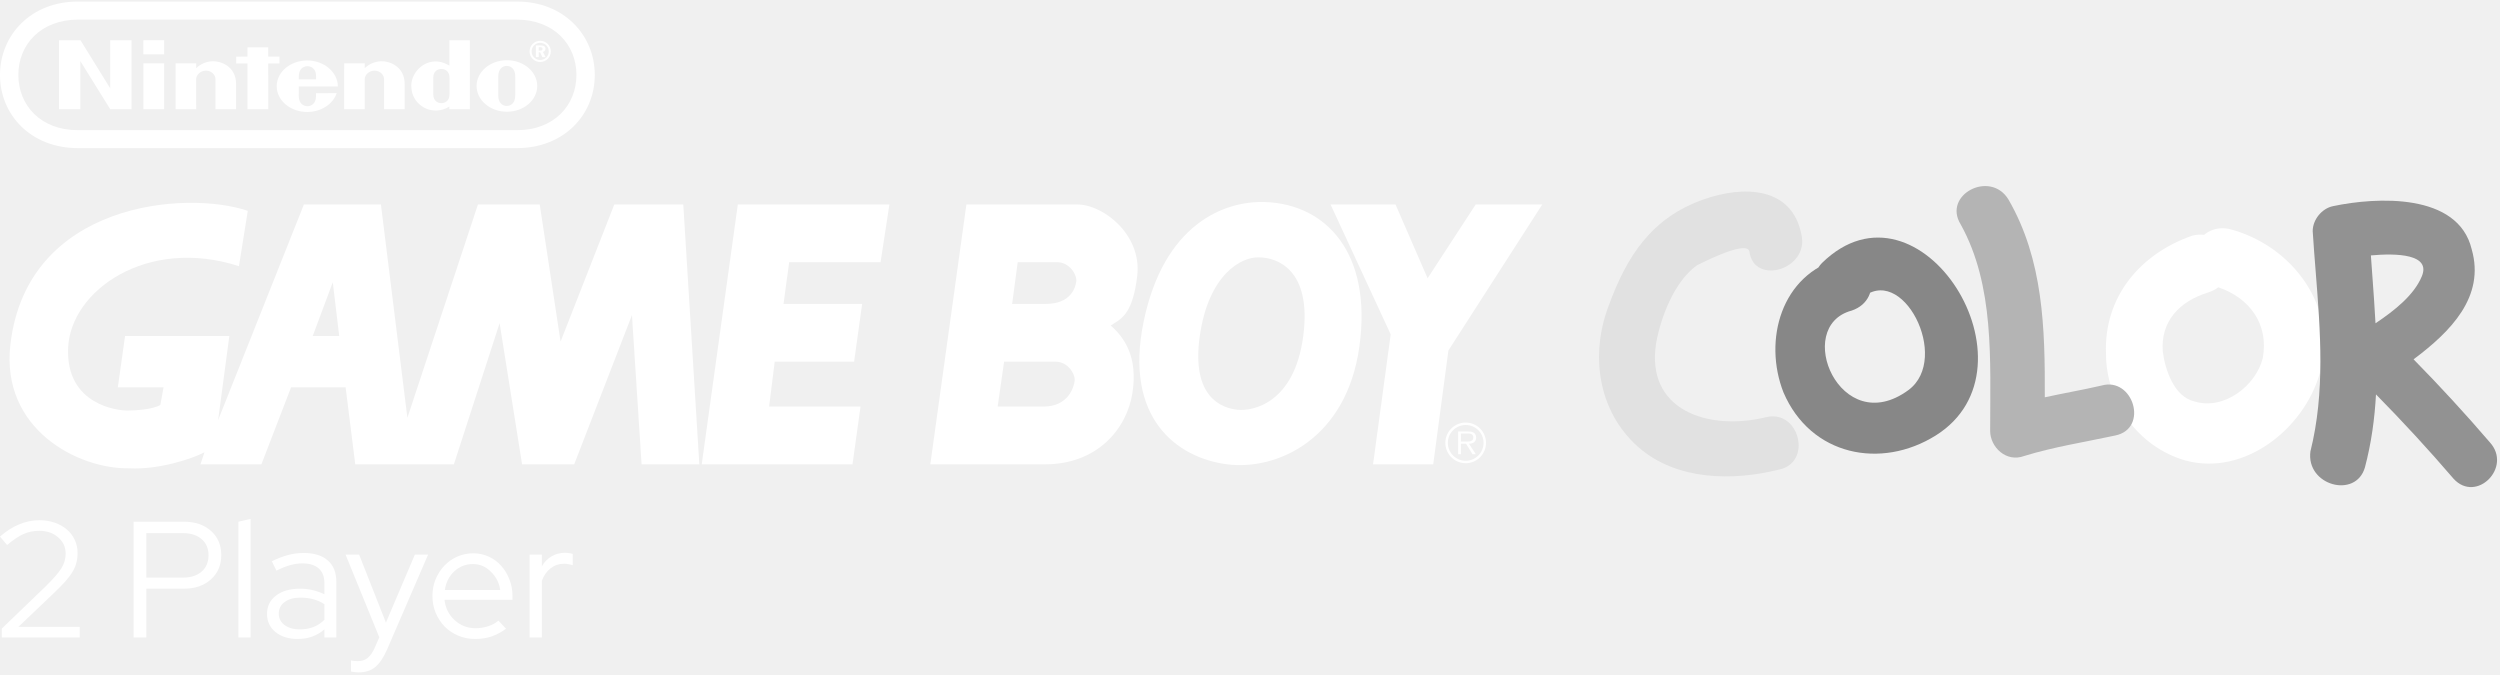
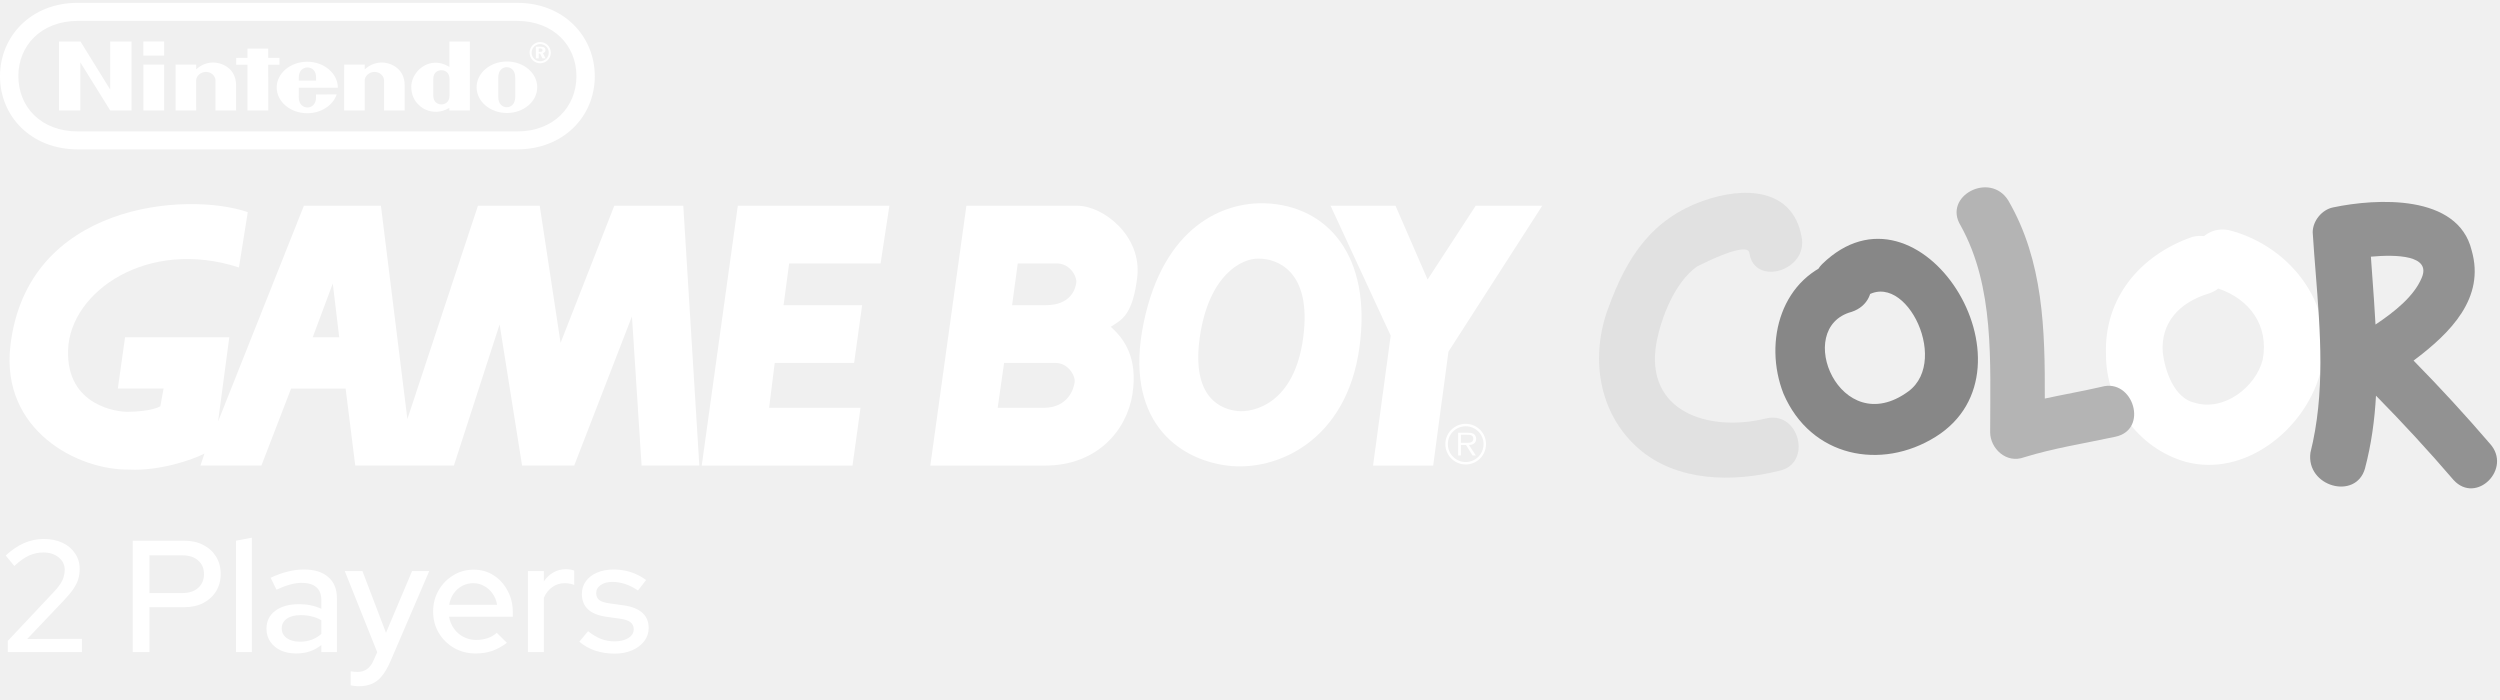
- <svg xmlns="http://www.w3.org/2000/svg" width="786" height="212" viewBox="0 0 786 212" fill="none">
-   <path fill-rule="evenodd" clip-rule="evenodd" d="M0 23.575C0 36.173 9.797 46.563 24.458 46.568H162.542C177.203 46.563 187 36.173 187 23.575C187 10.977 177.181 0.468 162.564 0.5H24.436C9.819 0.468 0 10.977 0 23.575ZM5.771 23.545C5.771 13.947 12.896 6.189 24.503 6.167L162.5 6.169C174.107 6.192 181.231 13.95 181.231 23.545C181.231 33.141 174.149 40.961 162.497 40.921H24.503C12.851 40.964 5.771 33.141 5.771 23.545Z" fill="white" />
-   <path fill-rule="evenodd" clip-rule="evenodd" d="M166.5 16.16C166.5 14.317 167.995 12.822 169.838 12.822C171.68 12.822 173.175 14.317 173.175 16.16C173.175 18.003 171.68 19.497 169.838 19.497C167.995 19.497 166.5 18.003 166.5 16.16ZM169.837 18.862C171.327 18.862 172.537 17.652 172.537 16.162C172.537 14.67 171.327 13.463 169.837 13.463C168.347 13.463 167.138 14.672 167.138 16.162C167.138 17.652 168.347 18.862 169.837 18.862Z" fill="white" />
-   <path fill-rule="evenodd" clip-rule="evenodd" d="M171.499 15.333C171.499 14.625 170.975 14.268 169.92 14.268H168.469V17.965H169.371V16.45H169.81L170.518 17.965H171.519L170.692 16.314C171.196 16.187 171.499 15.82 171.499 15.333ZM169.811 15.909H169.371V14.834H169.766C170.307 14.834 170.573 15 170.573 15.385C170.573 15.753 170.325 15.909 169.811 15.909Z" fill="white" />
-   <path fill-rule="evenodd" clip-rule="evenodd" d="M99.361 30.168C99.361 29.359 99.356 29.294 99.356 29.294L105.852 29.289C104.717 32.694 101 35.205 96.599 35.205C91.295 35.205 86.996 31.581 86.996 27.109C86.996 22.636 91.295 19.011 96.599 19.011C101.904 19.011 106.222 22.716 106.222 27.188C106.222 27.196 93.937 27.191 93.937 27.191C93.937 27.191 93.932 29.379 93.932 30.168C93.932 32.806 95.698 33.392 96.661 33.392C97.625 33.392 99.361 32.806 99.361 30.168ZM94.369 22.117C93.954 22.837 93.927 23.682 93.937 24.946L99.378 24.948C99.388 23.684 99.371 22.84 98.956 22.117C98.447 21.229 97.511 20.807 96.662 20.801C96.663 20.801 96.663 20.801 96.664 20.801H96.661C96.662 20.801 96.662 20.801 96.662 20.801C95.814 20.807 94.878 21.229 94.369 22.117Z" fill="white" />
-   <path d="M119.875 19.252C122.314 19.182 127.261 20.779 127.226 26.488C127.221 27.501 127.224 34.335 127.224 34.335H120.744C120.744 34.335 120.744 25.765 120.744 24.864C120.744 23.607 119.543 22.209 117.764 22.209C115.989 22.209 114.668 23.607 114.668 24.864C114.668 25.48 114.675 34.335 114.675 34.335H108.201L108.206 19.915L114.678 19.91C114.678 19.91 114.67 21.07 114.678 21.427C115.924 20.238 117.722 19.314 119.875 19.252L119.875 19.252Z" fill="white" />
-   <path d="M66.876 19.252C69.315 19.182 74.261 20.779 74.227 26.488C74.222 27.501 74.224 34.335 74.224 34.335H67.745C67.745 34.335 67.745 25.765 67.745 24.864C67.745 23.607 66.543 22.209 64.765 22.209C62.989 22.209 61.668 23.607 61.668 24.864C61.668 25.48 61.676 34.335 61.676 34.335H55.202L55.199 19.915L61.678 19.91C61.678 19.91 61.671 21.07 61.678 21.427C62.925 20.238 64.72 19.314 66.876 19.252L66.876 19.252Z" fill="white" />
-   <path fill-rule="evenodd" clip-rule="evenodd" d="M147.719 12.653H141.282H141.282C141.282 12.653 141.282 17.295 141.287 20.632C140.244 20.046 139.144 19.483 137.597 19.346C132.896 18.934 129.305 23.091 129.305 26.898C129.305 31.916 133.176 33.774 133.765 34.047C135.958 35.07 138.774 35.073 141.269 33.506C141.269 33.64 141.272 34.34 141.272 34.34H147.719V12.653ZM141.329 24.479V27.057H141.329C141.329 27.057 141.332 28.688 141.332 29.615C141.332 31.842 139.789 32.426 138.774 32.426C137.738 32.426 136.218 31.842 136.218 29.615C136.218 28.847 136.221 27.049 136.221 27.049C136.221 27.049 136.218 25.219 136.218 24.479C136.218 22.249 137.738 21.68 138.776 21.68C139.789 21.68 141.329 22.249 141.329 24.479Z" fill="white" />
-   <path fill-rule="evenodd" clip-rule="evenodd" d="M149.842 27.032C149.842 22.559 154.108 18.934 159.373 18.934C164.637 18.934 168.904 22.559 168.904 27.032C168.904 31.505 164.637 35.13 159.373 35.13C154.111 35.13 149.842 31.505 149.842 27.032ZM161.99 30.069C161.99 29.195 161.993 27.015 161.993 27.015L161.995 27.022C161.989 26.552 161.99 25.395 161.99 24.509C161.99 24.306 161.99 24.116 161.99 23.953C161.99 21.663 160.627 20.722 159.326 20.722C158.027 20.722 156.661 21.663 156.661 23.953C156.661 24.827 156.656 26.96 156.656 26.96C156.656 26.96 156.654 29.195 156.654 30.069C156.654 32.369 158.017 33.317 159.326 33.317C160.632 33.317 161.99 32.369 161.99 30.069Z" fill="white" />
-   <path d="M45.072 17.081V12.648H51.609V17.081H45.072Z" fill="white" />
-   <path d="M45.087 34.34V19.917L51.609 19.92V34.34L45.087 34.34Z" fill="white" />
-   <path d="M77.805 34.34L77.808 19.947H74.262V17.806L77.81 17.804L77.805 14.883H84.332V17.802H87.863V19.947H84.332L84.337 34.34L77.805 34.34Z" fill="white" />
-   <path d="M18.548 34.34L18.55 12.653H25.308L34.655 27.777L34.65 12.653H41.355V34.34H34.66L25.263 19.217V34.34H18.548Z" fill="white" />
-   <path d="M418.322 64.279H438.747L448.835 87.482L463.964 64.279H484.887L455.386 110.175L450.597 145.984H431.686L437.233 105.126L418.322 64.279Z" fill="white" />
-   <path d="M268.027 145.984L270.549 127.82H241.807L243.572 113.705H268.532L271.058 95.549H246.346L248.113 82.434H276.853L279.629 64.279H231.971L220.624 145.984H268.027Z" fill="white" />
-   <path fill-rule="evenodd" clip-rule="evenodd" d="M108.662 121.769H91.516L82.188 145.977H63.023L64.282 142.193C60.501 144.211 49.909 147.743 40.578 147.238C24.441 147.488 0.233 134.879 3.258 108.403C8.4 63.405 58.735 59.736 77.901 66.291L75.125 83.69C46.379 74.361 22.171 91.255 21.415 109.41C20.66 127.567 37.553 129.079 39.823 129.079C42.092 129.079 47.891 128.826 50.413 127.315L51.423 121.768H37.048L39.319 105.629H72.1L68.569 132.105L95.551 64.275H119.759L128.082 131.351L150.271 64.275H169.687L176.244 107.394L193.138 64.275H214.825L219.869 145.977H201.714L198.687 99.075L180.532 145.977H164.141L157.079 101.596L142.705 145.977H111.69L108.662 121.769ZM104.627 88.737L98.323 105.63H106.646L104.627 88.737Z" fill="white" />
-   <path fill-rule="evenodd" clip-rule="evenodd" d="M359.564 101.097C365.868 70.583 384.78 63.018 397.894 63.523C417.055 64.281 431.432 79.66 427.397 108.912C423.362 138.163 401.425 147.997 385.788 145.98C370.154 143.963 353.26 131.607 359.564 101.097ZM409.743 105.633C412.517 84.454 401.171 80.923 395.876 80.923C390.325 80.67 379.987 86.218 377.214 105.633C374.44 125.051 384.273 128.326 389.066 128.831C393.857 129.337 406.968 126.815 409.743 105.633Z" fill="white" />
-   <path fill-rule="evenodd" clip-rule="evenodd" d="M303.836 64.281L292.489 145.982L328.548 145.981C344.939 145.981 354.269 134.888 356.036 123.538C357.8 112.191 353.514 106.138 349.225 102.358C349.588 102.095 349.971 101.853 350.368 101.603C353.01 99.937 356.233 97.906 357.548 86.724C359.06 73.864 346.958 64.281 338.634 64.281H303.836ZM318.207 95.55H328.799C336.617 95.55 338.13 90.506 338.379 88.49C338.632 86.472 336.364 82.437 332.33 82.437H319.974L318.207 95.55ZM313.669 127.825H328.044C335.858 127.825 337.624 121.775 337.874 119.756C338.128 117.739 335.858 113.706 331.824 113.706H315.688L313.669 127.825Z" fill="white" />
-   <path d="M460.825 133.623C457.714 133.623 455.203 136.131 455.203 139.227C455.203 142.356 457.713 144.866 460.825 144.866C463.92 144.866 466.429 142.356 466.429 139.227C466.426 136.13 463.916 133.623 460.825 133.623V132.852C464.351 132.852 467.199 135.713 467.199 139.227C467.199 142.774 464.351 145.634 460.825 145.634C457.277 145.633 454.417 142.774 454.417 139.227C454.417 135.712 457.277 132.853 460.825 132.853V133.623V133.623Z" fill="white" />
-   <path d="M459.312 136.293H461.354C462.242 136.293 463.209 136.425 463.209 137.531C463.209 138.985 461.655 138.82 460.65 138.82L459.312 138.818V139.506H460.921L462.961 142.802H463.998L461.839 139.506C463.111 139.473 464.097 138.955 464.097 137.549C464.097 136.945 463.831 136.311 463.296 136.008C462.761 135.691 462.157 135.658 461.554 135.658H458.446V142.8H459.313V136.293H459.312Z" fill="white" />
-   <path d="M566.432 74.088C563.576 58.377 547.865 58.377 535.725 62.662C519.3 68.375 511.444 80.515 505.731 96.226C500.018 111.223 502.161 129.076 515.015 140.502C527.155 151.214 545.008 151.214 559.291 147.644C570.003 145.501 565.718 128.362 555.006 131.218C537.153 135.503 517.157 129.076 520.728 107.652C522.156 99.797 526.441 88.371 533.582 83.372C536.439 81.943 549.293 75.516 550.007 79.087C551.436 89.799 568.575 84.8 566.432 74.088Z" fill="#E1E1E1" />
-   <path d="M578.573 81.23C560.005 86.229 554.292 106.939 560.72 123.364C569.289 143.36 591.427 147.645 608.566 136.933C642.845 115.509 603.567 52.665 572.86 82.659C565.718 89.8 577.859 101.226 585 94.085C597.854 81.945 613.565 112.652 599.997 122.65C578.573 138.361 563.576 102.654 582.144 97.656C592.856 94.085 588.571 78.374 578.573 81.23Z" fill="#878787" />
-   <path d="M695.69 89.799C696.283 89.957 696.866 90.133 697.436 90.326C707.165 93.614 713.425 101.858 711.401 112.651C709.259 121.221 699.261 129.076 689.977 126.22C683.55 124.792 680.693 116.222 679.979 110.509C679.265 101.225 684.978 94.798 694.262 91.942C695.512 91.551 696.566 90.998 697.436 90.326C704.517 84.859 699.439 71.544 689.263 74.088C672.838 79.801 661.412 93.37 662.126 111.223C662.126 126.22 672.124 140.502 687.121 144.787C705.688 149.786 724.255 134.789 729.254 117.65C735.682 96.94 720.685 76.945 700.689 71.946C689.263 69.803 684.264 86.942 695.69 89.799Z" fill="white" />
-   <path fill-rule="evenodd" clip-rule="evenodd" d="M758.825 112.97C770.532 104.225 781.362 93.285 777.102 78.374C772.817 60.52 747.108 61.949 733.54 64.805C729.969 65.519 727.113 69.09 727.113 72.661C727.376 76.874 727.712 81.112 728.05 85.365C729.542 104.179 731.058 123.293 726.398 141.932C724.97 152.644 740.681 156.928 743.538 146.931C745.559 139.296 746.591 131.661 747.012 124.003C755.369 132.488 763.669 141.494 771.389 150.501C778.53 158.356 789.956 146.93 782.815 139.075C775.214 130.208 767.052 121.34 758.825 112.97ZM745.875 86.806C746.237 91.772 746.597 96.716 746.858 101.641C752.939 97.578 758.97 92.753 761.391 86.943C764.448 79.811 753.328 79.584 745.408 80.299C745.508 81.747 745.612 83.193 745.717 84.637L745.875 86.806Z" fill="#929292" />
-   <path d="M616.422 70.518C627.134 89.799 625.706 113.366 625.706 135.504C625.706 140.503 630.705 145.502 636.418 143.359C645.702 140.503 654.985 139.075 664.983 136.932C675.695 134.79 670.696 118.365 660.698 121.221C654.923 122.554 648.871 123.611 642.886 124.906C642.964 103.334 642.462 81.681 631.419 62.662C625.706 53.379 610.709 61.234 616.422 70.518Z" fill="#B4B4B4" />
-   <path d="M0.572 200.425V197.617L14.352 184.357C16.744 182 18.391 180.111 19.292 178.689C20.193 177.233 20.644 175.691 20.644 174.061C20.644 171.981 19.847 170.265 18.252 168.913C16.692 167.561 14.716 166.885 12.324 166.885C10.556 166.885 8.892 167.232 7.332 167.925C5.807 168.619 4.108 169.763 2.236 171.357L0 168.705C1.976 166.972 3.987 165.689 6.032 164.857C8.077 163.991 10.192 163.557 12.376 163.557C14.109 163.557 15.721 163.817 17.212 164.337C18.703 164.857 19.968 165.568 21.008 166.469C22.083 167.371 22.915 168.463 23.504 169.745C24.093 170.993 24.388 172.363 24.388 173.853C24.388 174.928 24.267 175.933 24.024 176.869C23.816 177.805 23.417 178.759 22.828 179.729C22.273 180.665 21.511 181.688 20.54 182.797C19.569 183.872 18.339 185.12 16.848 186.541L5.772 197.097H25.064V200.425H0.572Z" fill="white" />
-   <path d="M42.008 200.425V164.025H57.816C61.352 164.025 64.194 164.996 66.344 166.937C68.493 168.844 69.567 171.375 69.567 174.529C69.567 177.684 68.475 180.232 66.291 182.173C64.142 184.115 61.317 185.085 57.816 185.085H46.011V200.425H42.008ZM57.504 167.613H46.011V181.601H57.504C59.965 181.601 61.923 180.977 63.38 179.729C64.835 178.447 65.564 176.731 65.564 174.581C65.564 172.432 64.835 170.733 63.38 169.485C61.923 168.237 59.965 167.613 57.504 167.613Z" fill="white" />
-   <path d="M78.795 163.141V200.425H74.947V164.025L78.795 163.141Z" fill="white" />
-   <path d="M93.574 200.893C90.731 200.893 88.408 200.165 86.606 198.709C84.838 197.253 83.954 195.364 83.954 193.041C83.954 190.615 84.89 188.691 86.762 187.269C88.634 185.813 91.164 185.085 94.354 185.085C95.74 185.085 97.075 185.241 98.358 185.553C99.675 185.865 100.888 186.299 101.998 186.853V183.421C101.998 181.341 101.408 179.781 100.23 178.741C99.051 177.667 97.335 177.129 95.082 177.129C93.799 177.129 92.499 177.32 91.182 177.701C89.899 178.048 88.478 178.62 86.918 179.417L85.462 176.453C87.334 175.552 89.067 174.893 90.662 174.477C92.256 174.061 93.851 173.853 95.446 173.853C98.739 173.853 101.27 174.633 103.038 176.193C104.84 177.753 105.742 179.989 105.742 182.901V200.425H101.998V197.877C100.819 198.883 99.519 199.645 98.098 200.165C96.711 200.651 95.203 200.893 93.574 200.893ZM87.646 192.937C87.646 194.393 88.252 195.589 89.466 196.525C90.714 197.427 92.308 197.877 94.25 197.877C95.81 197.877 97.231 197.635 98.514 197.149C99.796 196.664 100.958 195.901 101.998 194.861V189.973C100.923 189.245 99.762 188.725 98.514 188.413C97.3 188.067 95.948 187.893 94.458 187.893C92.378 187.893 90.714 188.361 89.466 189.297C88.252 190.199 87.646 191.412 87.646 192.937Z" fill="white" />
-   <path d="M117.746 203.805L119.254 200.373L108.646 174.373H112.91L121.334 195.745L130.434 174.373H134.594L121.646 204.325C120.537 206.821 119.306 208.624 117.954 209.733C116.602 210.843 114.886 211.397 112.806 211.397C112.321 211.397 111.853 211.363 111.402 211.293C110.986 211.259 110.64 211.207 110.362 211.137V207.653C110.709 207.723 111.038 207.775 111.35 207.809C111.697 207.844 112.096 207.861 112.546 207.861C113.725 207.861 114.73 207.532 115.562 206.873C116.394 206.215 117.122 205.192 117.746 203.805Z" fill="white" />
-   <path d="M159.098 197.669C157.642 198.744 156.117 199.559 154.522 200.113C152.962 200.633 151.246 200.893 149.374 200.893C147.502 200.893 145.734 200.547 144.07 199.853C142.441 199.16 141.02 198.207 139.806 196.993C138.628 195.78 137.692 194.359 136.998 192.729C136.305 191.065 135.958 189.28 135.958 187.373C135.958 185.501 136.288 183.751 136.946 182.121C137.64 180.492 138.558 179.071 139.702 177.857C140.846 176.644 142.198 175.691 143.758 174.997C145.353 174.304 147.034 173.957 148.802 173.957C150.536 173.957 152.148 174.304 153.638 174.997C155.164 175.691 156.464 176.644 157.538 177.857C158.648 179.071 159.514 180.492 160.138 182.121C160.797 183.751 161.126 185.501 161.126 187.373V188.569H139.754C140.032 191.135 141.089 193.267 142.926 194.965C144.764 196.664 146.965 197.513 149.53 197.513C150.882 197.513 152.2 197.305 153.482 196.889C154.765 196.473 155.84 195.884 156.706 195.121L159.098 197.669ZM148.698 177.337C146.445 177.337 144.486 178.1 142.822 179.625C141.193 181.151 140.205 183.109 139.858 185.501H157.278C156.932 183.213 155.944 181.289 154.314 179.729C152.72 178.135 150.848 177.337 148.698 177.337Z" fill="white" />
-   <path d="M166.506 200.425V174.373H170.354V178.065C171.117 176.713 172.122 175.673 173.37 174.945C174.618 174.183 176.039 173.801 177.634 173.801C178.119 173.801 178.553 173.836 178.934 173.905C179.315 173.94 179.697 174.027 180.078 174.165V177.701C179.627 177.563 179.177 177.459 178.726 177.389C178.275 177.285 177.825 177.233 177.374 177.233C175.779 177.233 174.375 177.701 173.162 178.637C171.949 179.539 171.013 180.856 170.354 182.589V200.425H166.506Z" fill="white" />
+ <svg xmlns="http://www.w3.org/2000/svg" width="786" height="220" viewBox="0 0 786 220" fill="none">
+   <path fill-rule="evenodd" clip-rule="evenodd" d="M0 23.973C0 36.571 9.797 46.961 24.458 46.966H162.542C177.203 46.961 187 36.571 187 23.973C187 11.375 177.181 0.865 162.564 0.898H24.436C9.819 0.865 0 11.375 0 23.973ZM5.771 23.943C5.771 14.345 12.896 6.587 24.503 6.564L162.5 6.567C174.107 6.589 181.231 14.347 181.231 23.943C181.231 33.538 174.149 41.358 162.497 41.319H24.503C12.851 41.361 5.771 33.538 5.771 23.943Z" fill="white" />
+   <path fill-rule="evenodd" clip-rule="evenodd" d="M166.5 16.557C166.5 14.715 167.995 13.22 169.838 13.22C171.68 13.22 173.175 14.715 173.175 16.557C173.175 18.4 171.68 19.895 169.838 19.895C167.995 19.895 166.5 18.4 166.5 16.557ZM169.837 19.259C171.327 19.259 172.537 18.05 172.537 16.56C172.537 15.067 171.327 13.861 169.837 13.861C168.347 13.861 167.138 15.07 167.138 16.56C167.138 18.05 168.347 19.259 169.837 19.259Z" fill="white" />
+   <path fill-rule="evenodd" clip-rule="evenodd" d="M171.499 15.73C171.499 15.023 170.975 14.665 169.92 14.665H168.469V18.363H169.371V16.848H169.81L170.518 18.363H171.519L170.692 16.711C171.196 16.585 171.499 16.217 171.499 15.73ZM169.811 16.307H169.371V15.231H169.766C170.307 15.231 170.573 15.398 170.573 15.783C170.573 16.15 170.325 16.307 169.811 16.307Z" fill="white" />
+   <path fill-rule="evenodd" clip-rule="evenodd" d="M99.361 30.566C99.361 29.756 99.356 29.692 99.356 29.692L105.852 29.687C104.717 33.091 101 35.602 96.599 35.602C91.295 35.602 86.996 31.979 86.996 27.506C86.996 23.034 91.295 19.408 96.599 19.408C101.904 19.408 106.222 23.113 106.222 27.586C106.222 27.593 93.937 27.588 93.937 27.588C93.937 27.588 93.932 29.776 93.932 30.566C93.932 33.203 95.698 33.789 96.661 33.789C97.625 33.789 99.361 33.203 99.361 30.566ZM94.369 22.515C93.954 23.235 93.927 24.079 93.937 25.343L99.378 25.346C99.388 24.082 99.371 23.238 98.956 22.515C98.447 21.626 97.511 21.204 96.662 21.199C96.663 21.199 96.663 21.199 96.664 21.199H96.661C96.662 21.199 96.662 21.199 96.662 21.199C95.814 21.204 94.878 21.626 94.369 22.515Z" fill="white" />
+   <path d="M119.875 19.649C122.314 19.58 127.261 21.176 127.226 26.886C127.221 27.899 127.224 34.733 127.224 34.733H120.744C120.744 34.733 120.744 26.163 120.744 25.262C120.744 24.005 119.543 22.607 117.764 22.607C115.989 22.607 114.668 24.005 114.668 25.262C114.668 25.877 114.675 34.733 114.675 34.733H108.201L108.206 20.312L114.678 20.307C114.678 20.307 114.67 21.467 114.678 21.825C115.924 20.635 117.722 19.711 119.875 19.649L119.875 19.649Z" fill="white" />
+   <path d="M66.876 19.649C69.315 19.58 74.261 21.176 74.227 26.886C74.222 27.899 74.224 34.733 74.224 34.733H67.745C67.745 34.733 67.745 26.163 67.745 25.262C67.745 24.005 66.543 22.607 64.765 22.607C62.989 22.607 61.668 24.005 61.668 25.262C61.668 25.877 61.676 34.733 61.676 34.733H55.202L55.199 20.312L61.678 20.307C61.678 20.307 61.671 21.467 61.678 21.825C62.925 20.635 64.72 19.711 66.876 19.649L66.876 19.649Z" fill="white" />
+   <path fill-rule="evenodd" clip-rule="evenodd" d="M147.719 13.051H141.282H141.282C141.282 13.051 141.282 17.692 141.287 21.03C140.244 20.444 139.144 19.88 137.597 19.743C132.896 19.331 129.305 23.488 129.305 27.295C129.305 32.314 133.176 34.172 133.765 34.445C135.958 35.468 138.774 35.47 141.269 33.903C141.269 34.037 141.272 34.738 141.272 34.738H147.719V13.051ZM141.329 24.877V27.454H141.329C141.329 27.454 141.332 29.086 141.332 30.012C141.332 32.24 139.789 32.823 138.774 32.823C137.738 32.823 136.218 32.24 136.218 30.012C136.218 29.245 136.221 27.447 136.221 27.447C136.221 27.447 136.218 25.617 136.218 24.877C136.218 22.646 137.738 22.078 138.776 22.078C139.789 22.078 141.329 22.646 141.329 24.877Z" fill="white" />
+   <path fill-rule="evenodd" clip-rule="evenodd" d="M149.842 27.43C149.842 22.957 154.108 19.331 159.373 19.331C164.637 19.331 168.904 22.957 168.904 27.43C168.904 31.902 164.637 35.528 159.373 35.528C154.111 35.528 149.842 31.902 149.842 27.43ZM161.99 30.467C161.99 29.593 161.993 27.412 161.993 27.412L161.995 27.42C161.989 26.949 161.99 25.793 161.99 24.907C161.99 24.703 161.99 24.514 161.99 24.35C161.99 22.061 160.627 21.119 159.326 21.119C158.027 21.119 156.661 22.061 156.661 24.35C156.661 25.224 156.656 27.358 156.656 27.358C156.656 27.358 156.654 29.593 156.654 30.467C156.654 32.766 158.017 33.715 159.326 33.715C160.632 33.715 161.99 32.766 161.99 30.467Z" fill="white" />
+   <path d="M45.072 17.479V13.046H51.609V17.479H45.072Z" fill="white" />
+   <path d="M45.087 34.738V20.315L51.609 20.317V34.738L45.087 34.738Z" fill="white" />
+   <path d="M77.805 34.738L77.808 20.345H74.262V18.204L77.81 18.201L77.805 15.281H84.332V18.199H87.863V20.345H84.332L84.337 34.738L77.805 34.738Z" fill="white" />
+   <path d="M18.548 34.738L18.55 13.051H25.308L34.655 28.174L34.65 13.051H41.355V34.738H34.66L25.263 19.614V34.738H18.548Z" fill="white" />
+   <path d="M418.322 64.676H438.747L448.835 87.88L463.964 64.676H484.887L455.386 110.573L450.597 146.382H431.686L437.233 105.524L418.322 64.676Z" fill="white" />
+   <path d="M268.027 146.382L270.549 128.217H241.807L243.572 114.103H268.532L271.058 95.947H246.346L248.113 82.831H276.853L279.629 64.676H231.971L220.624 146.382H268.027Z" fill="white" />
+   <path fill-rule="evenodd" clip-rule="evenodd" d="M108.662 122.166H91.516L82.188 146.374H63.023L64.282 142.591C60.501 144.609 49.909 148.14 40.578 147.635C24.441 147.885 0.233 135.276 3.258 108.801C8.4 63.803 58.735 60.134 77.901 66.688L75.125 84.088C46.379 74.758 22.171 91.653 21.415 109.808C20.66 127.965 37.553 129.476 39.823 129.476C42.092 129.476 47.891 129.224 50.413 127.712L51.423 122.165H37.048L39.319 106.026H72.1L68.569 132.503L95.551 64.673H119.759L128.082 131.748L150.271 64.673H169.687L176.244 107.792L193.138 64.673H214.825L219.869 146.374H201.714L198.687 99.472L180.532 146.374H164.141L157.079 101.993L142.705 146.374H111.69L108.662 122.166ZM104.627 89.134L98.323 106.027H106.646L104.627 89.134Z" fill="white" />
+   <path fill-rule="evenodd" clip-rule="evenodd" d="M359.564 101.494C365.868 70.981 384.78 63.416 397.894 63.921C417.055 64.678 431.432 80.058 427.397 109.31C423.362 138.561 401.425 148.395 385.788 146.378C370.154 144.36 353.26 132.004 359.564 101.494ZM409.743 106.031C412.517 84.851 401.171 81.32 395.876 81.32C390.325 81.068 379.987 86.616 377.214 106.031C374.44 125.449 384.273 128.724 389.066 129.229C393.857 129.735 406.968 127.213 409.743 106.031Z" fill="white" />
+   <path fill-rule="evenodd" clip-rule="evenodd" d="M303.836 64.679L292.489 146.379L328.548 146.378C344.939 146.378 354.269 135.286 356.036 123.936C357.8 112.588 353.514 106.536 349.225 102.756C349.588 102.492 349.971 102.251 350.368 102.001C353.01 100.335 356.233 98.303 357.548 87.121C359.06 74.262 346.958 64.679 338.634 64.679H303.836ZM318.207 95.947H328.799C336.617 95.947 338.13 90.903 338.379 88.888C338.632 86.869 336.364 82.834 332.33 82.834H319.974L318.207 95.947ZM313.669 128.222H328.044C335.858 128.222 337.624 122.172 337.874 120.153C338.128 118.136 335.858 114.104 331.824 114.104H315.688L313.669 128.222Z" fill="white" />
+   <path d="M460.825 134.02C457.714 134.02 455.203 136.529 455.203 139.624C455.203 142.753 457.713 145.263 460.825 145.263C463.92 145.263 466.429 142.753 466.429 139.624C466.426 136.528 463.916 134.02 460.825 134.02V133.249C464.351 133.249 467.199 136.11 467.199 139.624C467.199 143.171 464.351 146.032 460.825 146.032C457.277 146.031 454.417 143.171 454.417 139.624C454.417 136.11 457.277 133.25 460.825 133.25V134.02V134.02Z" fill="white" />
+   <path d="M459.312 136.69H461.354C462.242 136.69 463.209 136.823 463.209 137.929C463.209 139.383 461.655 139.217 460.65 139.217L459.312 139.215V139.903H460.921L462.961 143.199H463.998L461.839 139.903C463.111 139.871 464.097 139.352 464.097 137.946C464.097 137.343 463.831 136.708 463.296 136.405C462.761 136.088 462.157 136.055 461.554 136.055H458.446V143.198H459.313V136.69H459.312Z" fill="white" />
+   <path d="M566.432 74.485C563.576 58.774 547.865 58.774 535.725 63.059C519.3 68.772 511.444 80.912 505.731 96.623C500.018 111.62 502.161 129.474 515.015 140.9C527.155 151.612 545.008 151.612 559.291 148.041C570.003 145.899 565.718 128.759 555.006 131.616C537.153 135.901 517.157 129.474 520.728 108.05C522.156 100.194 526.441 88.768 533.582 83.769C536.439 82.341 549.293 75.914 550.007 79.484C551.436 90.196 568.575 85.197 566.432 74.485Z" fill="#E1E1E1" />
+   <path d="M578.573 81.628C560.005 86.627 554.292 107.337 560.72 123.762C569.289 143.757 591.427 148.042 608.566 137.33C642.845 115.906 603.567 53.063 572.86 83.056C565.718 90.198 577.859 101.624 585 94.482C597.854 82.342 613.565 113.05 599.997 123.048C578.573 138.758 563.576 103.052 582.144 98.053C592.856 94.482 588.571 78.771 578.573 81.628Z" fill="#878787" />
+   <path d="M695.69 90.197C696.283 90.355 696.866 90.53 697.436 90.723C707.165 94.011 713.425 102.255 711.401 113.049C709.259 121.618 699.261 129.474 689.977 126.617C683.55 125.189 680.693 116.619 679.979 110.906C679.265 101.623 684.978 95.195 694.262 92.339C695.512 91.948 696.566 91.395 697.436 90.723C704.517 85.257 699.439 71.942 689.263 74.486C672.838 80.199 661.412 93.767 662.126 111.62C662.126 126.617 672.124 140.9 687.121 145.185C705.688 150.184 724.255 135.187 729.254 118.048C735.682 97.338 720.685 77.342 700.689 72.343C689.263 70.201 684.264 87.34 695.69 90.197Z" fill="white" />
+   <path fill-rule="evenodd" clip-rule="evenodd" d="M758.825 113.368C770.532 104.622 781.362 93.682 777.102 78.771C772.817 60.918 747.108 62.346 733.54 65.203C729.969 65.917 727.113 69.487 727.113 73.058C727.376 77.272 727.712 81.51 728.05 85.763C729.542 104.576 731.058 123.69 726.398 142.329C724.97 153.041 740.681 157.326 743.538 147.328C745.559 139.693 746.591 132.058 747.012 124.401C755.369 132.885 763.669 141.892 771.389 150.898C778.53 158.754 789.956 147.328 782.815 139.472C775.214 130.605 767.052 121.737 758.825 113.368ZM745.875 87.204C746.237 92.17 746.597 97.113 746.858 102.038C752.939 97.975 758.97 93.15 761.391 87.341C764.448 80.208 753.328 79.981 745.408 80.697C745.508 82.145 745.612 83.591 745.717 85.035L745.875 87.204Z" fill="#929292" />
+   <path d="M616.422 70.915C627.134 90.197 625.706 113.763 625.706 135.901C625.706 140.9 630.705 145.899 636.418 143.757C645.702 140.9 654.985 139.472 664.983 137.33C675.695 135.187 670.696 118.762 660.698 121.619C654.923 122.952 648.871 124.008 642.886 125.304C642.964 103.732 642.462 82.078 631.419 63.06C625.706 53.776 610.709 61.632 616.422 70.915Z" fill="#B4B4B4" />
+   <path d="M2.45 205V201.5L16.65 186.4C17.617 185.4 18.367 184.5 18.9 183.7C19.433 182.9 19.8 182.15 20 181.45C20.233 180.717 20.35 179.95 20.35 179.15C20.35 177.583 19.717 176.283 18.45 175.25C17.183 174.217 15.583 173.7 13.65 173.7C12.05 173.7 10.55 174.017 9.15 174.65C7.75 175.283 6.2 176.383 4.5 177.95L1.8 174.65C3.667 172.917 5.583 171.617 7.55 170.75C9.55 169.883 11.617 169.45 13.75 169.45C15.983 169.45 17.95 169.85 19.65 170.65C21.35 171.45 22.667 172.567 23.6 174C24.567 175.4 25.05 177.017 25.05 178.85C25.05 180.017 24.9 181.1 24.6 182.1C24.3 183.067 23.783 184.1 23.05 185.2C22.317 186.267 21.283 187.5 19.95 188.9L8.55 200.9L25.75 200.85V205H2.45ZM41.734 205V170H57.934C60.234 170 62.234 170.45 63.934 171.35C65.634 172.217 66.967 173.433 67.934 175C68.9 176.567 69.384 178.383 69.384 180.45C69.384 182.517 68.9 184.333 67.934 185.9C66.967 187.467 65.617 188.7 63.884 189.6C62.184 190.467 60.2 190.9 57.934 190.9H46.984V205H41.734ZM46.984 186.45H57.384C59.45 186.45 61.084 185.917 62.284 184.85C63.517 183.75 64.134 182.3 64.134 180.5C64.134 178.7 63.517 177.267 62.284 176.2C61.084 175.133 59.45 174.6 57.384 174.6H46.984V186.45ZM74.19 205V170L79.19 169.05V205H74.19ZM93.129 205.45C91.296 205.45 89.679 205.133 88.279 204.5C86.879 203.833 85.779 202.917 84.979 201.75C84.179 200.583 83.779 199.233 83.779 197.7C83.779 195.3 84.696 193.417 86.529 192.05C88.362 190.65 90.879 189.95 94.079 189.95C96.579 189.95 98.896 190.433 101.029 191.4V188.7C101.029 186.867 100.496 185.5 99.429 184.6C98.396 183.7 96.862 183.25 94.829 183.25C93.662 183.25 92.446 183.433 91.179 183.8C89.912 184.133 88.496 184.667 86.929 185.4L85.079 181.65C87.012 180.75 88.812 180.1 90.479 179.7C92.146 179.267 93.829 179.05 95.529 179.05C98.829 179.05 101.379 179.833 103.179 181.4C105.012 182.967 105.929 185.2 105.929 188.1V205H101.029V202.8C99.896 203.7 98.679 204.367 97.379 204.8C96.079 205.233 94.662 205.45 93.129 205.45ZM88.579 197.6C88.579 198.833 89.096 199.833 90.129 200.6C91.196 201.367 92.579 201.75 94.279 201.75C95.612 201.75 96.829 201.55 97.929 201.15C99.062 200.75 100.096 200.133 101.029 199.3V195C100.062 194.433 99.046 194.033 97.979 193.8C96.946 193.533 95.779 193.4 94.479 193.4C92.646 193.4 91.196 193.783 90.129 194.55C89.096 195.283 88.579 196.3 88.579 197.6ZM112.902 215.75C112.369 215.75 111.869 215.717 111.402 215.65C110.935 215.617 110.552 215.55 110.252 215.45V211.05C110.852 211.183 111.585 211.25 112.452 211.25C114.785 211.25 116.469 210 117.502 207.5L118.602 205.05L108.402 179.55H113.952L121.352 198.95L129.552 179.55H134.952L122.652 208.15C121.852 209.95 121.002 211.4 120.102 212.5C119.202 213.633 118.169 214.45 117.002 214.95C115.835 215.483 114.469 215.75 112.902 215.75ZM149.525 205.45C147.025 205.45 144.758 204.867 142.725 203.7C140.725 202.533 139.125 200.95 137.925 198.95C136.758 196.95 136.175 194.717 136.175 192.25C136.175 189.817 136.742 187.617 137.875 185.65C139.008 183.65 140.542 182.067 142.475 180.9C144.408 179.7 146.558 179.1 148.925 179.1C151.292 179.1 153.392 179.7 155.225 180.9C157.058 182.067 158.508 183.667 159.575 185.7C160.675 187.7 161.225 189.967 161.225 192.5V193.9H141.175C141.442 195.3 141.958 196.55 142.725 197.65C143.525 198.75 144.525 199.617 145.725 200.25C146.958 200.883 148.292 201.2 149.725 201.2C150.958 201.2 152.142 201.017 153.275 200.65C154.442 200.25 155.408 199.683 156.175 198.95L159.375 202.1C157.875 203.233 156.325 204.083 154.725 204.65C153.158 205.183 151.425 205.45 149.525 205.45ZM141.225 190.15H156.275C156.075 188.817 155.608 187.65 154.875 186.65C154.175 185.617 153.292 184.817 152.225 184.25C151.192 183.65 150.058 183.35 148.825 183.35C147.558 183.35 146.392 183.633 145.325 184.2C144.258 184.767 143.358 185.567 142.625 186.6C141.925 187.6 141.458 188.783 141.225 190.15ZM165.987 205V179.55H170.987V182.8C171.787 181.6 172.77 180.667 173.937 180C175.137 179.3 176.487 178.95 177.987 178.95C179.02 178.983 179.87 179.133 180.537 179.4V183.9C180.07 183.7 179.587 183.567 179.087 183.5C178.587 183.4 178.087 183.35 177.587 183.35C176.12 183.35 174.82 183.75 173.687 184.55C172.554 185.317 171.654 186.45 170.987 187.95V205H165.987ZM193.292 205.5C191.092 205.5 189.025 205.183 187.092 204.55C185.192 203.883 183.542 202.95 182.142 201.75L184.892 198.45C186.192 199.483 187.525 200.283 188.892 200.85C190.292 201.383 191.708 201.65 193.142 201.65C194.942 201.65 196.408 201.3 197.542 200.6C198.675 199.9 199.242 198.983 199.242 197.85C199.242 196.917 198.908 196.183 198.242 195.65C197.575 195.117 196.542 194.75 195.142 194.55L190.542 193.9C188.008 193.533 186.108 192.75 184.842 191.55C183.575 190.35 182.942 188.75 182.942 186.75C182.942 185.217 183.358 183.883 184.192 182.75C185.025 181.583 186.192 180.683 187.692 180.05C189.192 179.383 190.942 179.05 192.942 179.05C194.775 179.05 196.542 179.317 198.242 179.85C199.942 180.383 201.575 181.217 203.142 182.35L200.592 185.65C199.192 184.717 197.825 184.033 196.492 183.6C195.192 183.167 193.875 182.95 192.542 182.95C191.008 182.95 189.775 183.283 188.842 183.95C187.908 184.583 187.442 185.417 187.442 186.45C187.442 187.383 187.758 188.117 188.392 188.65C189.058 189.15 190.142 189.5 191.642 189.7L196.242 190.35C198.775 190.717 200.692 191.5 201.992 192.7C203.292 193.867 203.942 195.45 203.942 197.45C203.942 198.983 203.475 200.367 202.542 201.6C201.608 202.8 200.342 203.75 198.742 204.45C197.142 205.15 195.325 205.5 193.292 205.5Z" fill="white" />
</svg>
